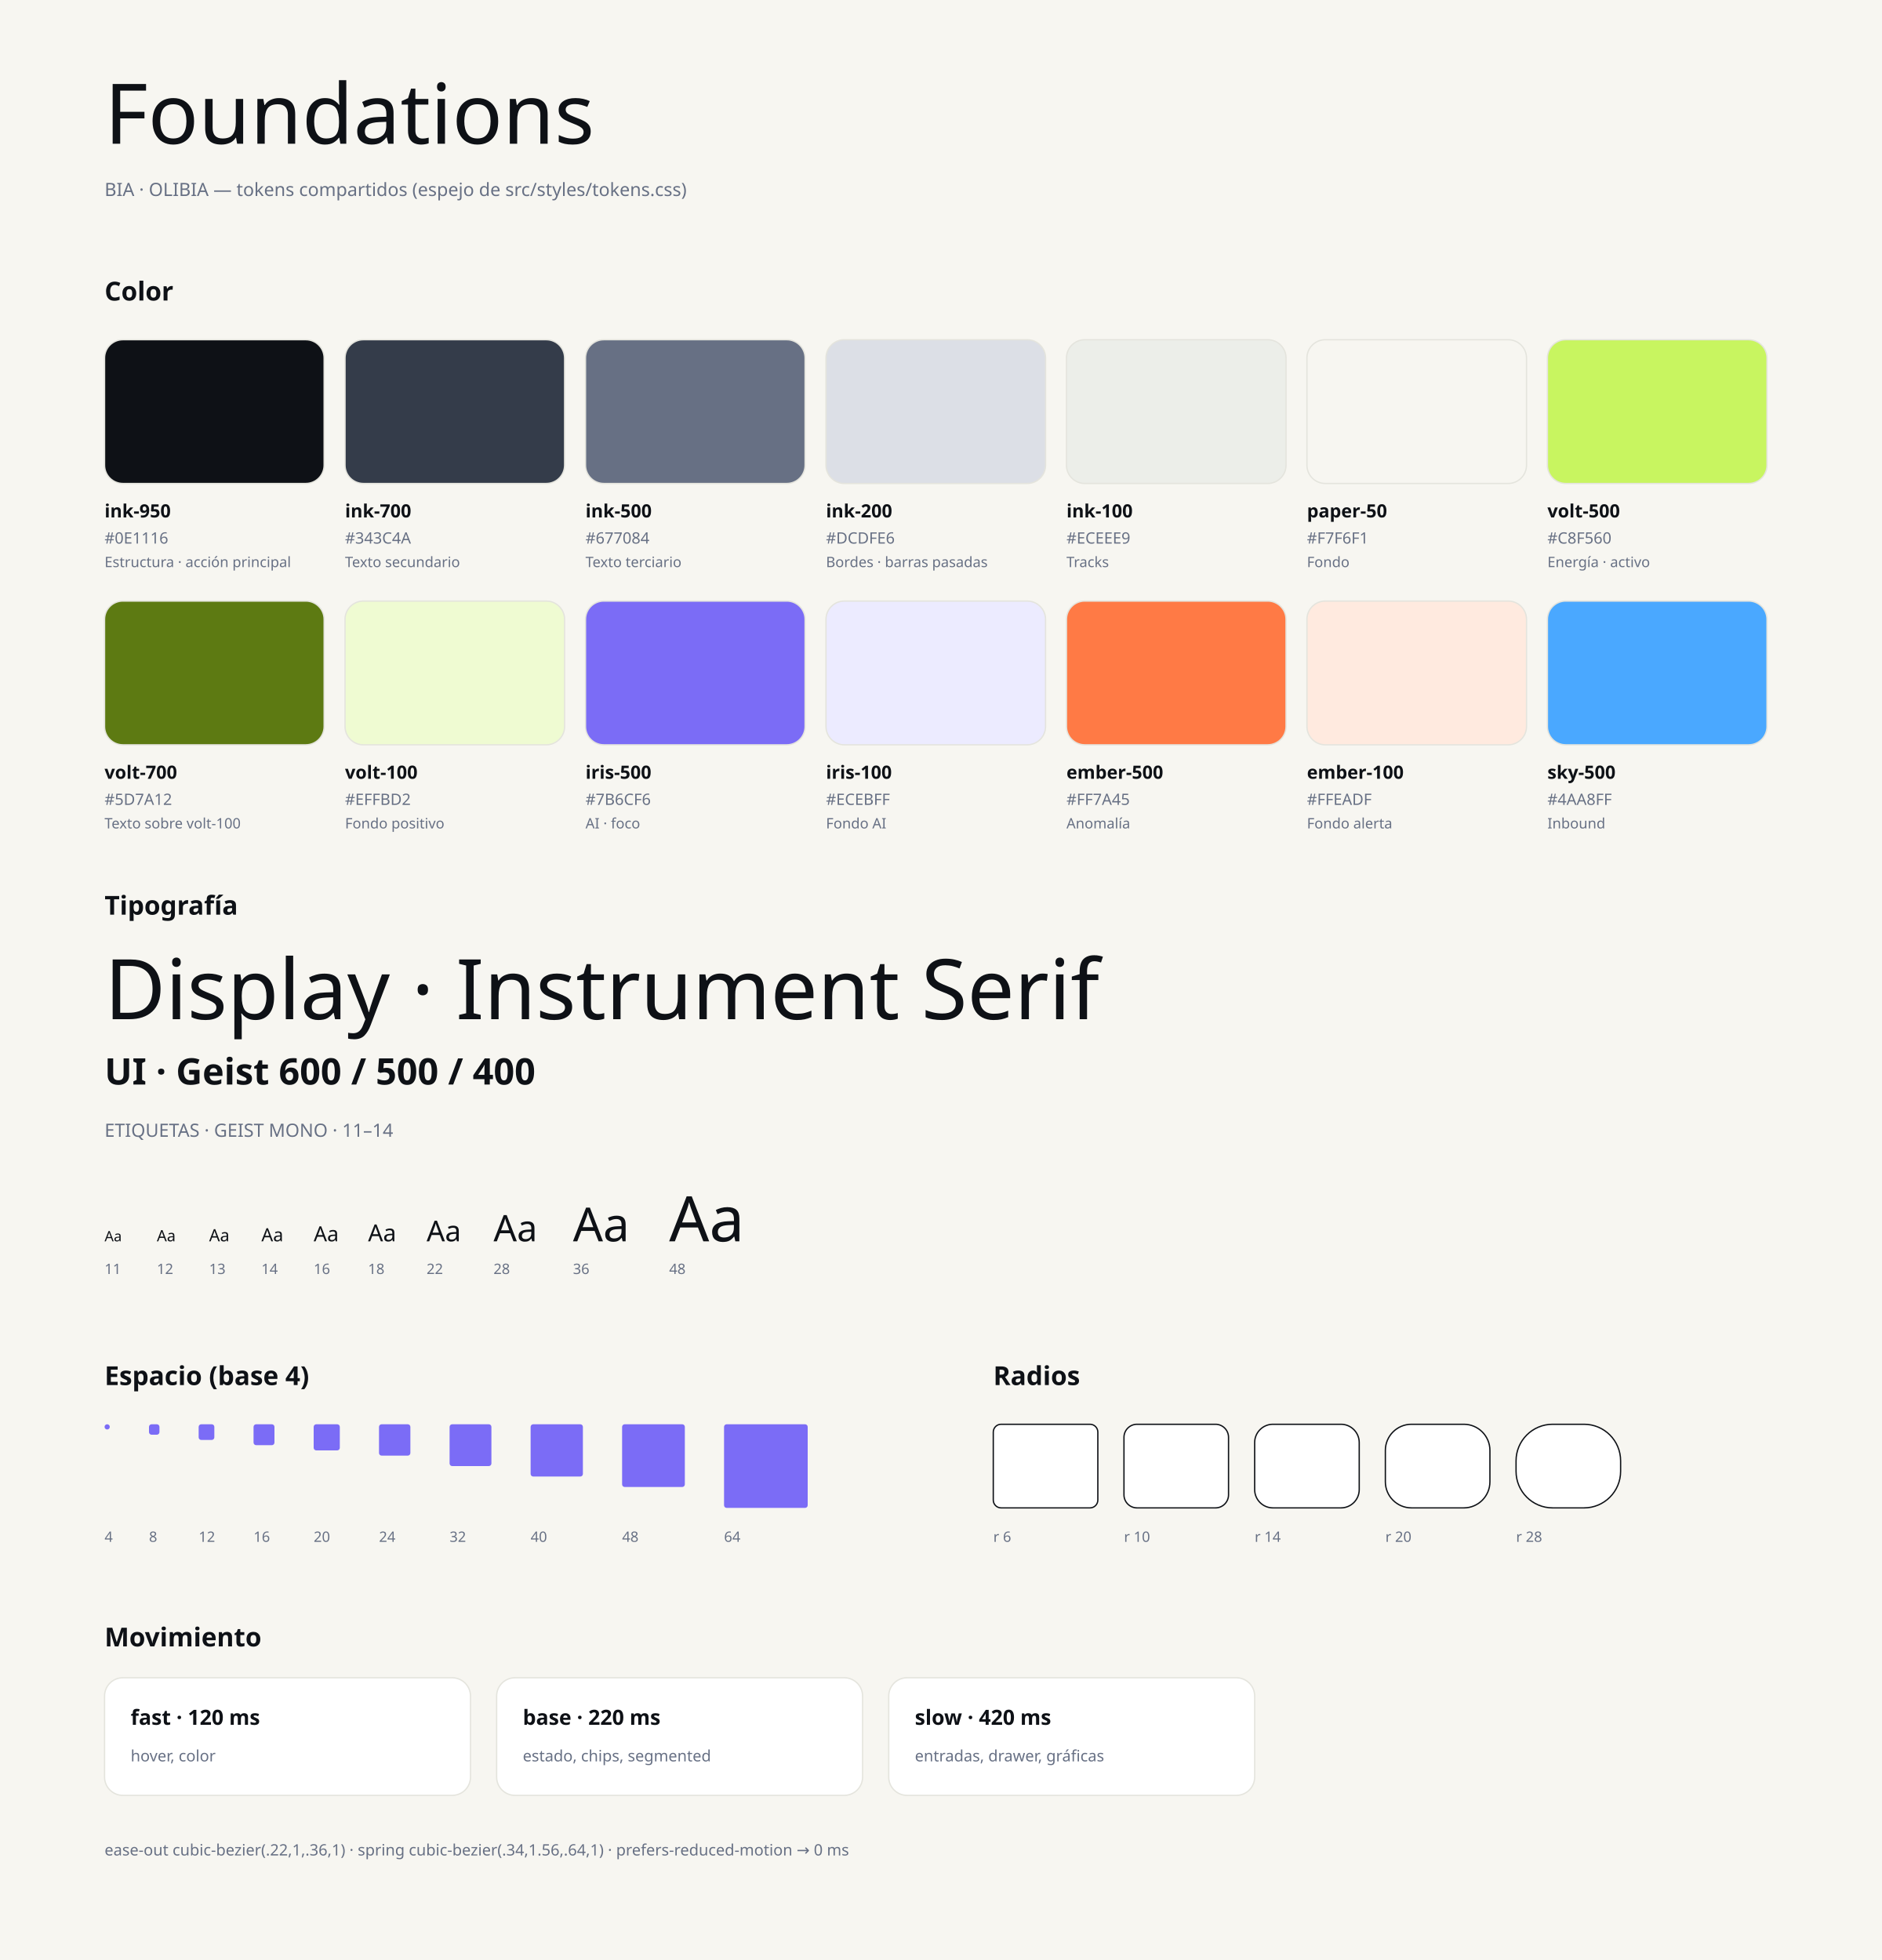
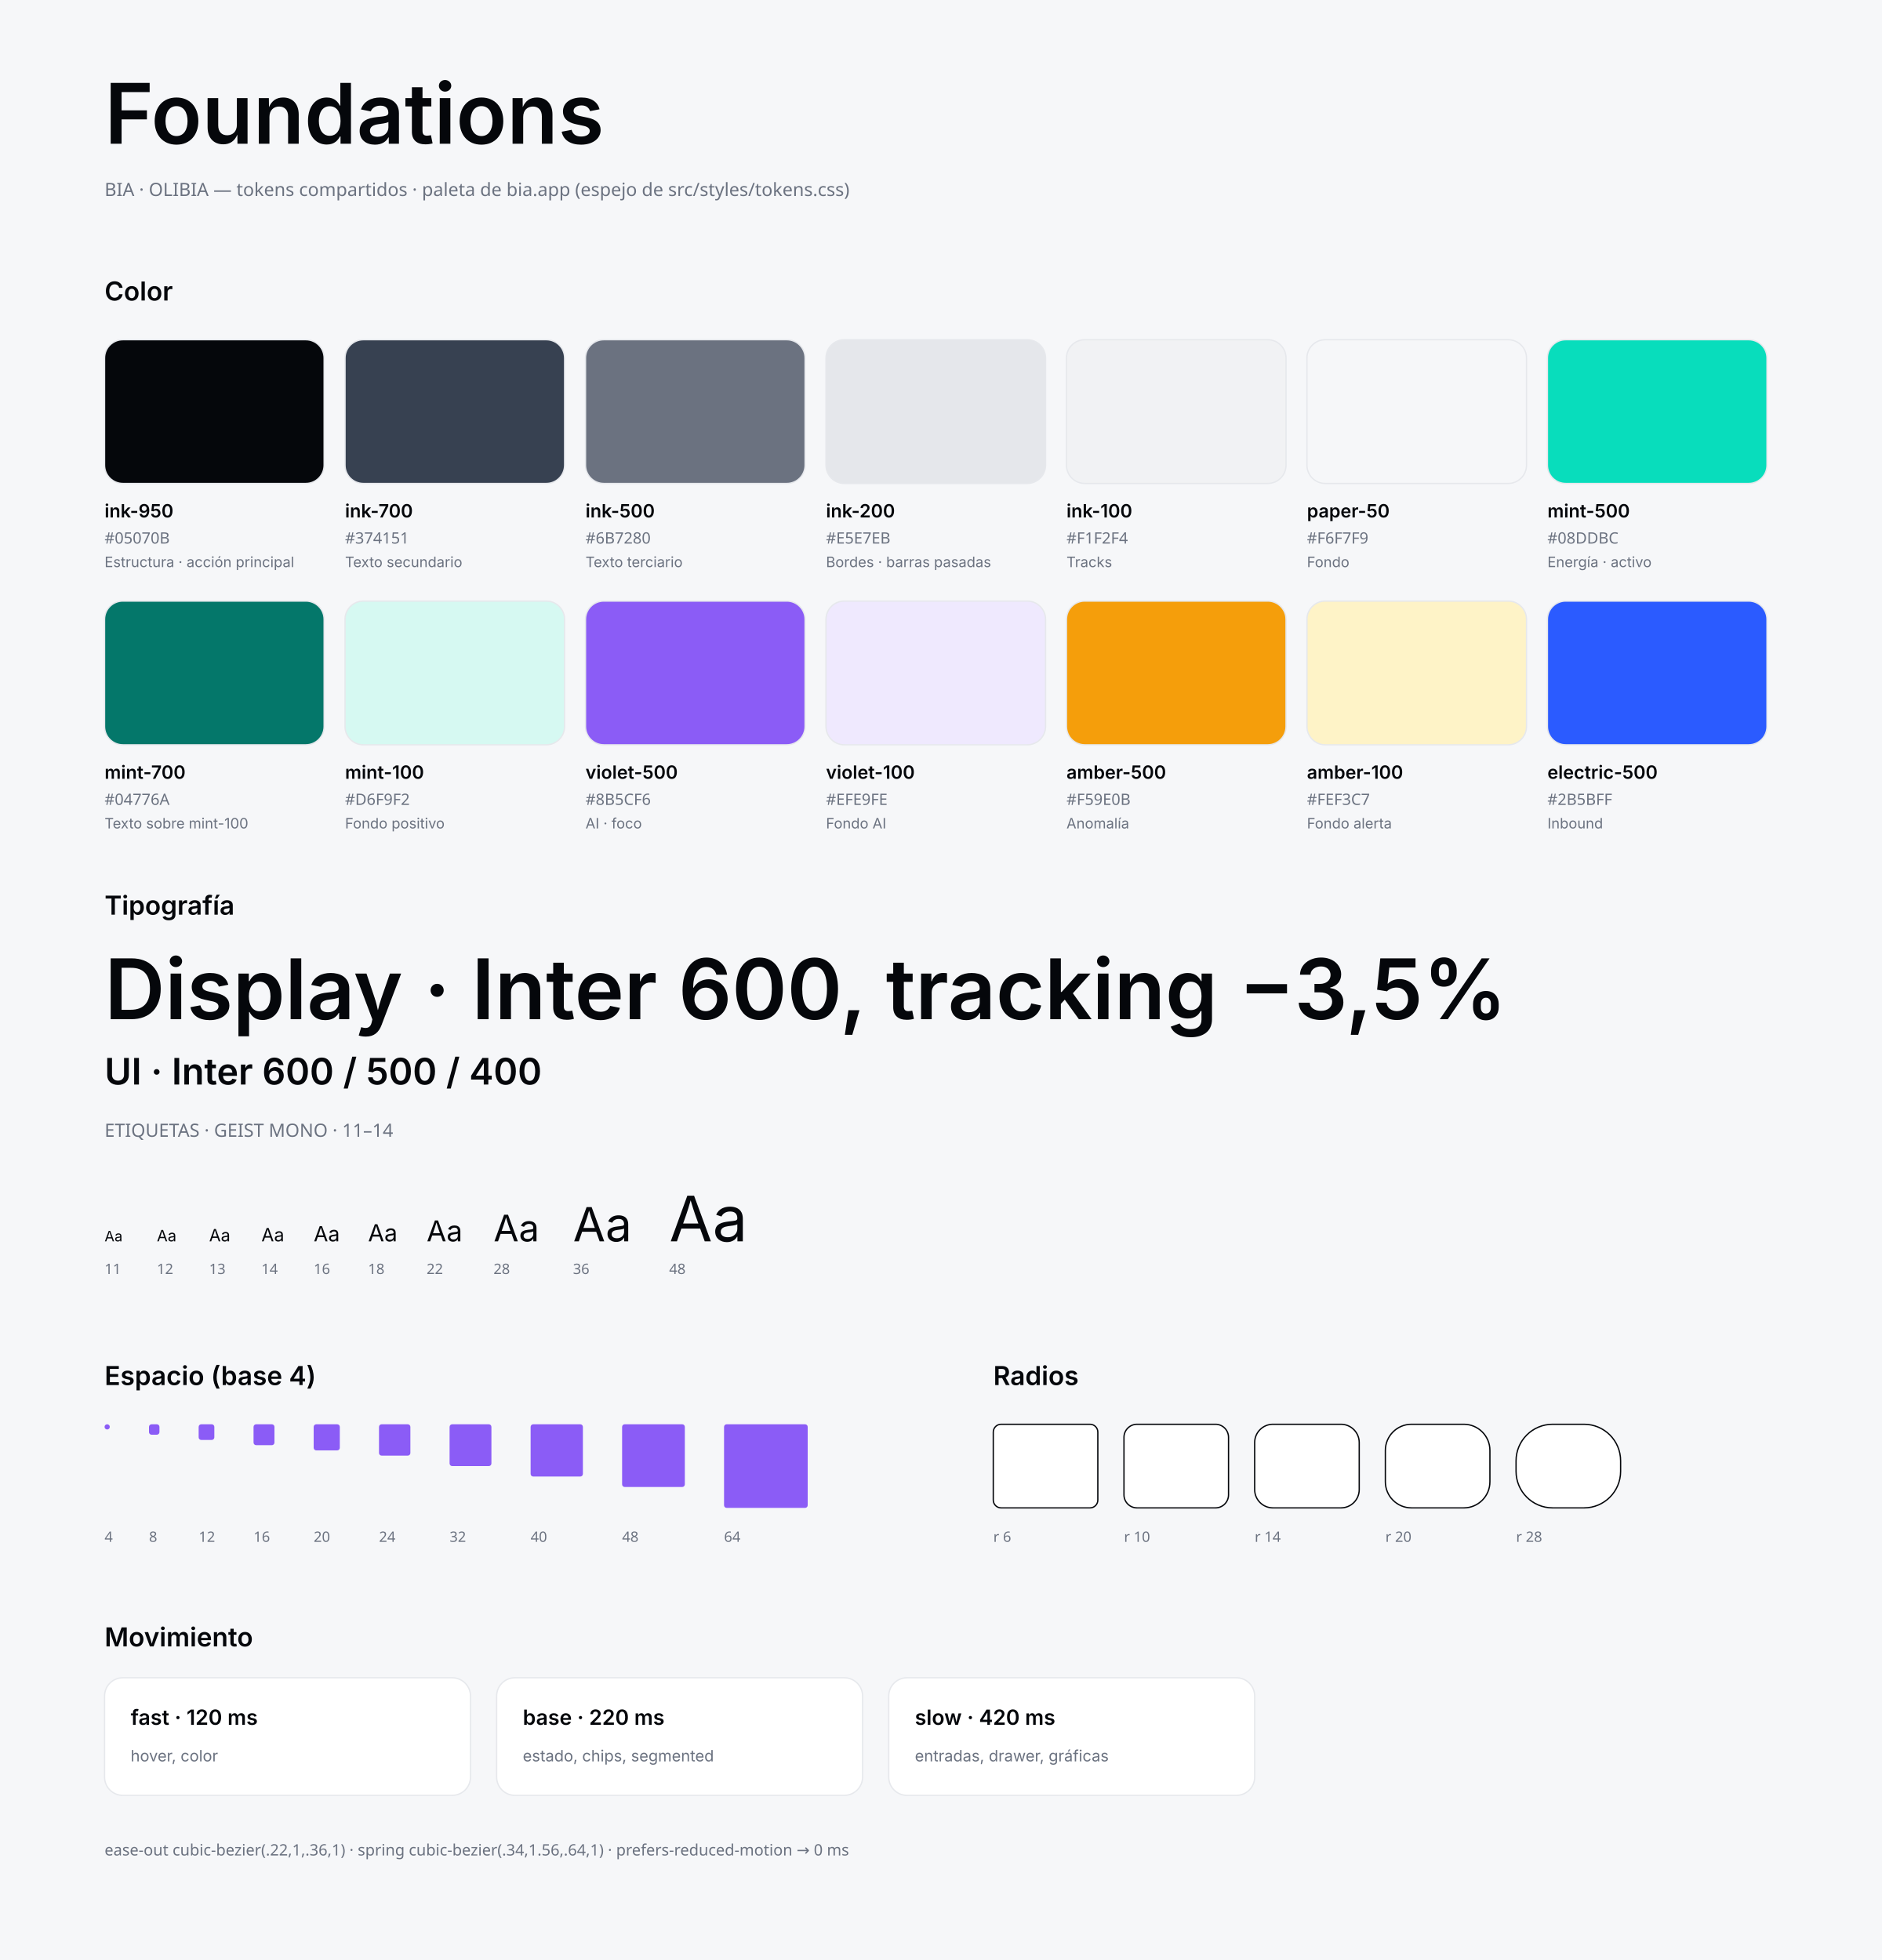
<svg xmlns="http://www.w3.org/2000/svg" width="1440" height="1500" viewBox="0 0 1440 1500">
-   <rect width="1440" height="1500" fill="#F7F6F1" />
-   <text x="80" y="110" font-family="Instrument Serif" font-size="64" fill="#0E1116">Foundations</text>
-   <text x="80" y="150" font-family="Geist Mono" font-size="14" fill="#677084">BIA · OLIBIA — tokens compartidos (espejo de src/styles/tokens.css)</text>
-   <text x="80" y="230" font-family="Geist" font-weight="600" font-size="20" fill="#0E1116">Color</text>
-   <rect x="80" y="260" width="168" height="110" rx="14" fill="#0E1116" stroke="#E4E4DD" />
-   <text x="80" y="396" font-family="Geist" font-weight="600" font-size="14" fill="#0E1116">ink-950</text>
-   <text x="80" y="416" font-family="Geist Mono" font-size="12" fill="#677084">#0E1116</text>
-   <text x="80" y="434" font-family="Geist" font-size="11" fill="#677084">Estructura · acción principal</text>
-   <rect x="264" y="260" width="168" height="110" rx="14" fill="#343C4A" stroke="#E4E4DD" />
-   <text x="264" y="396" font-family="Geist" font-weight="600" font-size="14" fill="#0E1116">ink-700</text>
-   <text x="264" y="416" font-family="Geist Mono" font-size="12" fill="#677084">#343C4A</text>
-   <text x="264" y="434" font-family="Geist" font-size="11" fill="#677084">Texto secundario</text>
-   <rect x="448" y="260" width="168" height="110" rx="14" fill="#677084" stroke="#E4E4DD" />
-   <text x="448" y="396" font-family="Geist" font-weight="600" font-size="14" fill="#0E1116">ink-500</text>
-   <text x="448" y="416" font-family="Geist Mono" font-size="12" fill="#677084">#677084</text>
-   <text x="448" y="434" font-family="Geist" font-size="11" fill="#677084">Texto terciario</text>
-   <rect x="632" y="260" width="168" height="110" rx="14" fill="#DCDFE6" stroke="#E4E4DD" />
-   <text x="632" y="396" font-family="Geist" font-weight="600" font-size="14" fill="#0E1116">ink-200</text>
-   <text x="632" y="416" font-family="Geist Mono" font-size="12" fill="#677084">#DCDFE6</text>
-   <text x="632" y="434" font-family="Geist" font-size="11" fill="#677084">Bordes · barras pasadas</text>
-   <rect x="816" y="260" width="168" height="110" rx="14" fill="#ECEEE9" stroke="#E4E4DD" />
-   <text x="816" y="396" font-family="Geist" font-weight="600" font-size="14" fill="#0E1116">ink-100</text>
-   <text x="816" y="416" font-family="Geist Mono" font-size="12" fill="#677084">#ECEEE9</text>
-   <text x="816" y="434" font-family="Geist" font-size="11" fill="#677084">Tracks</text>
-   <rect x="1000" y="260" width="168" height="110" rx="14" fill="#F7F6F1" stroke="#E4E4DD" />
-   <text x="1000" y="396" font-family="Geist" font-weight="600" font-size="14" fill="#0E1116">paper-50</text>
-   <text x="1000" y="416" font-family="Geist Mono" font-size="12" fill="#677084">#F7F6F1</text>
-   <text x="1000" y="434" font-family="Geist" font-size="11" fill="#677084">Fondo</text>
-   <rect x="1184" y="260" width="168" height="110" rx="14" fill="#C8F560" stroke="#E4E4DD" />
-   <text x="1184" y="396" font-family="Geist" font-weight="600" font-size="14" fill="#0E1116">volt-500</text>
-   <text x="1184" y="416" font-family="Geist Mono" font-size="12" fill="#677084">#C8F560</text>
-   <text x="1184" y="434" font-family="Geist" font-size="11" fill="#677084">Energía · activo</text>
-   <rect x="80" y="460" width="168" height="110" rx="14" fill="#5D7A12" stroke="#E4E4DD" />
-   <text x="80" y="596" font-family="Geist" font-weight="600" font-size="14" fill="#0E1116">volt-700</text>
-   <text x="80" y="616" font-family="Geist Mono" font-size="12" fill="#677084">#5D7A12</text>
-   <text x="80" y="634" font-family="Geist" font-size="11" fill="#677084">Texto sobre volt-100</text>
-   <rect x="264" y="460" width="168" height="110" rx="14" fill="#EFFBD2" stroke="#E4E4DD" />
-   <text x="264" y="596" font-family="Geist" font-weight="600" font-size="14" fill="#0E1116">volt-100</text>
-   <text x="264" y="616" font-family="Geist Mono" font-size="12" fill="#677084">#EFFBD2</text>
-   <text x="264" y="634" font-family="Geist" font-size="11" fill="#677084">Fondo positivo</text>
-   <rect x="448" y="460" width="168" height="110" rx="14" fill="#7B6CF6" stroke="#E4E4DD" />
-   <text x="448" y="596" font-family="Geist" font-weight="600" font-size="14" fill="#0E1116">iris-500</text>
-   <text x="448" y="616" font-family="Geist Mono" font-size="12" fill="#677084">#7B6CF6</text>
-   <text x="448" y="634" font-family="Geist" font-size="11" fill="#677084">AI · foco</text>
-   <rect x="632" y="460" width="168" height="110" rx="14" fill="#ECEBFF" stroke="#E4E4DD" />
-   <text x="632" y="596" font-family="Geist" font-weight="600" font-size="14" fill="#0E1116">iris-100</text>
-   <text x="632" y="616" font-family="Geist Mono" font-size="12" fill="#677084">#ECEBFF</text>
-   <text x="632" y="634" font-family="Geist" font-size="11" fill="#677084">Fondo AI</text>
-   <rect x="816" y="460" width="168" height="110" rx="14" fill="#FF7A45" stroke="#E4E4DD" />
-   <text x="816" y="596" font-family="Geist" font-weight="600" font-size="14" fill="#0E1116">ember-500</text>
-   <text x="816" y="616" font-family="Geist Mono" font-size="12" fill="#677084">#FF7A45</text>
-   <text x="816" y="634" font-family="Geist" font-size="11" fill="#677084">Anomalía</text>
-   <rect x="1000" y="460" width="168" height="110" rx="14" fill="#FFEADF" stroke="#E4E4DD" />
-   <text x="1000" y="596" font-family="Geist" font-weight="600" font-size="14" fill="#0E1116">ember-100</text>
-   <text x="1000" y="616" font-family="Geist Mono" font-size="12" fill="#677084">#FFEADF</text>
-   <text x="1000" y="634" font-family="Geist" font-size="11" fill="#677084">Fondo alerta</text>
-   <rect x="1184" y="460" width="168" height="110" rx="14" fill="#4AA8FF" stroke="#E4E4DD" />
-   <text x="1184" y="596" font-family="Geist" font-weight="600" font-size="14" fill="#0E1116">sky-500</text>
-   <text x="1184" y="616" font-family="Geist Mono" font-size="12" fill="#677084">#4AA8FF</text>
-   <text x="1184" y="634" font-family="Geist" font-size="11" fill="#677084">Inbound</text>
-   <text x="80" y="700" font-family="Geist" font-weight="600" font-size="20" fill="#0E1116">Tipografía</text>
-   <text x="80" y="780" font-family="Instrument Serif" font-size="64" fill="#0E1116">Display · Instrument Serif</text>
-   <text x="80" y="830" font-family="Geist" font-weight="600" font-size="28" fill="#0E1116">UI · Geist 600 / 500 / 400</text>
-   <text x="80" y="870" font-family="Geist Mono" font-size="14" fill="#677084">ETIQUETAS · GEIST MONO · 11–14</text>
-   <text x="80" y="950" font-family="Geist" font-size="11" fill="#0E1116">Aa</text>
-   <text x="80" y="975" font-family="Geist Mono" font-size="11" fill="#677084">11</text>
-   <text x="120" y="950" font-family="Geist" font-size="12" fill="#0E1116">Aa</text>
-   <text x="120" y="975" font-family="Geist Mono" font-size="11" fill="#677084">12</text>
-   <text x="160" y="950" font-family="Geist" font-size="13" fill="#0E1116">Aa</text>
-   <text x="160" y="975" font-family="Geist Mono" font-size="11" fill="#677084">13</text>
-   <text x="200" y="950" font-family="Geist" font-size="14" fill="#0E1116">Aa</text>
-   <text x="200" y="975" font-family="Geist Mono" font-size="11" fill="#677084">14</text>
-   <text x="240" y="950" font-family="Geist" font-size="16" fill="#0E1116">Aa</text>
-   <text x="240" y="975" font-family="Geist Mono" font-size="11" fill="#677084">16</text>
-   <text x="281.6" y="950" font-family="Geist" font-size="18" fill="#0E1116">Aa</text>
-   <text x="281.6" y="975" font-family="Geist Mono" font-size="11" fill="#677084">18</text>
-   <text x="326.4" y="950" font-family="Geist" font-size="22" fill="#0E1116">Aa</text>
-   <text x="326.4" y="975" font-family="Geist Mono" font-size="11" fill="#677084">22</text>
-   <text x="377.6" y="950" font-family="Geist" font-size="28" fill="#0E1116">Aa</text>
-   <text x="377.6" y="975" font-family="Geist Mono" font-size="11" fill="#677084">28</text>
-   <text x="438.4" y="950" font-family="Geist" font-size="36" fill="#0E1116">Aa</text>
-   <text x="438.4" y="975" font-family="Geist Mono" font-size="11" fill="#677084">36</text>
-   <text x="512.0" y="950" font-family="Geist" font-size="48" fill="#0E1116">Aa</text>
-   <text x="512.0" y="975" font-family="Geist Mono" font-size="11" fill="#677084">48</text>
-   <text x="80" y="1060" font-family="Geist" font-weight="600" font-size="20" fill="#0E1116">Espacio (base 4)</text>
-   <rect x="80" y="1090" width="4" height="4" fill="#7B6CF6" rx="2" />
-   <text x="80" y="1180" font-family="Geist Mono" font-size="11" fill="#677084">4</text>
-   <rect x="114" y="1090" width="8" height="8" fill="#7B6CF6" rx="2" />
-   <text x="114" y="1180" font-family="Geist Mono" font-size="11" fill="#677084">8</text>
-   <rect x="152" y="1090" width="12" height="12" fill="#7B6CF6" rx="2" />
-   <text x="152" y="1180" font-family="Geist Mono" font-size="11" fill="#677084">12</text>
-   <rect x="194" y="1090" width="16" height="16" fill="#7B6CF6" rx="2" />
-   <text x="194" y="1180" font-family="Geist Mono" font-size="11" fill="#677084">16</text>
-   <rect x="240" y="1090" width="20" height="20" fill="#7B6CF6" rx="2" />
-   <text x="240" y="1180" font-family="Geist Mono" font-size="11" fill="#677084">20</text>
-   <rect x="290" y="1090" width="24" height="24" fill="#7B6CF6" rx="2" />
-   <text x="290" y="1180" font-family="Geist Mono" font-size="11" fill="#677084">24</text>
-   <rect x="344" y="1090" width="32" height="32" fill="#7B6CF6" rx="2" />
-   <text x="344" y="1180" font-family="Geist Mono" font-size="11" fill="#677084">32</text>
-   <rect x="406" y="1090" width="40" height="40" fill="#7B6CF6" rx="2" />
-   <text x="406" y="1180" font-family="Geist Mono" font-size="11" fill="#677084">40</text>
-   <rect x="476" y="1090" width="48" height="48" fill="#7B6CF6" rx="2" />
-   <text x="476" y="1180" font-family="Geist Mono" font-size="11" fill="#677084">48</text>
-   <rect x="554" y="1090" width="64" height="64" fill="#7B6CF6" rx="2" />
-   <text x="554" y="1180" font-family="Geist Mono" font-size="11" fill="#677084">64</text>
-   <text x="760" y="1060" font-family="Geist" font-weight="600" font-size="20" fill="#0E1116">Radios</text>
-   <rect x="760" y="1090" width="80" height="64" rx="6" fill="#FFFFFF" stroke="#0E1116" />
-   <text x="760" y="1180" font-family="Geist Mono" font-size="11" fill="#677084">r 6</text>
-   <rect x="860" y="1090" width="80" height="64" rx="10" fill="#FFFFFF" stroke="#0E1116" />
-   <text x="860" y="1180" font-family="Geist Mono" font-size="11" fill="#677084">r 10</text>
-   <rect x="960" y="1090" width="80" height="64" rx="14" fill="#FFFFFF" stroke="#0E1116" />
-   <text x="960" y="1180" font-family="Geist Mono" font-size="11" fill="#677084">r 14</text>
-   <rect x="1060" y="1090" width="80" height="64" rx="20" fill="#FFFFFF" stroke="#0E1116" />
-   <text x="1060" y="1180" font-family="Geist Mono" font-size="11" fill="#677084">r 20</text>
-   <rect x="1160" y="1090" width="80" height="64" rx="28" fill="#FFFFFF" stroke="#0E1116" />
-   <text x="1160" y="1180" font-family="Geist Mono" font-size="11" fill="#677084">r 28</text>
-   <text x="80" y="1260" font-family="Geist" font-weight="600" font-size="20" fill="#0E1116">Movimiento</text>
-   <rect x="80" y="1284" width="280" height="90" rx="14" fill="#FFFFFF" stroke="#E4E4DD" />
-   <text x="100" y="1320" font-family="Geist" font-weight="600" font-size="16" fill="#0E1116">fast · 120 ms</text>
-   <text x="100" y="1348" font-family="Geist" font-size="12" fill="#677084">hover, color</text>
-   <rect x="380" y="1284" width="280" height="90" rx="14" fill="#FFFFFF" stroke="#E4E4DD" />
-   <text x="400" y="1320" font-family="Geist" font-weight="600" font-size="16" fill="#0E1116">base · 220 ms</text>
-   <text x="400" y="1348" font-family="Geist" font-size="12" fill="#677084">estado, chips, segmented</text>
-   <rect x="680" y="1284" width="280" height="90" rx="14" fill="#FFFFFF" stroke="#E4E4DD" />
-   <text x="700" y="1320" font-family="Geist" font-weight="600" font-size="16" fill="#0E1116">slow · 420 ms</text>
-   <text x="700" y="1348" font-family="Geist" font-size="12" fill="#677084">entradas, drawer, gráficas</text>
-   <text x="80" y="1420" font-family="Geist Mono" font-size="12" fill="#677084">ease-out cubic-bezier(.22,1,.36,1) · spring cubic-bezier(.34,1.56,.64,1) · prefers-reduced-motion → 0 ms</text>
+   <rect width="1440" height="1500" fill="#F6F7F9" />
+   <text x="80" y="110" font-family="Inter" font-weight="600" font-size="64" fill="#05070B">Foundations</text>
+   <text x="80" y="150" font-family="Geist Mono" font-size="14" fill="#6B7280">BIA · OLIBIA — tokens compartidos · paleta de bia.app (espejo de src/styles/tokens.css)</text>
+   <text x="80" y="230" font-family="Inter" font-weight="600" font-size="20" fill="#05070B">Color</text>
+   <rect x="80" y="260" width="168" height="110" rx="14" fill="#05070B" stroke="#E6E8EC" />
+   <text x="80" y="396" font-family="Inter" font-weight="600" font-size="14" fill="#05070B">ink-950</text>
+   <text x="80" y="416" font-family="Geist Mono" font-size="12" fill="#6B7280">#05070B</text>
+   <text x="80" y="434" font-family="Inter" font-size="11" fill="#6B7280">Estructura · acción principal</text>
+   <rect x="264" y="260" width="168" height="110" rx="14" fill="#374151" stroke="#E6E8EC" />
+   <text x="264" y="396" font-family="Inter" font-weight="600" font-size="14" fill="#05070B">ink-700</text>
+   <text x="264" y="416" font-family="Geist Mono" font-size="12" fill="#6B7280">#374151</text>
+   <text x="264" y="434" font-family="Inter" font-size="11" fill="#6B7280">Texto secundario</text>
+   <rect x="448" y="260" width="168" height="110" rx="14" fill="#6B7280" stroke="#E6E8EC" />
+   <text x="448" y="396" font-family="Inter" font-weight="600" font-size="14" fill="#05070B">ink-500</text>
+   <text x="448" y="416" font-family="Geist Mono" font-size="12" fill="#6B7280">#6B7280</text>
+   <text x="448" y="434" font-family="Inter" font-size="11" fill="#6B7280">Texto terciario</text>
+   <rect x="632" y="260" width="168" height="110" rx="14" fill="#E5E7EB" stroke="#E6E8EC" />
+   <text x="632" y="396" font-family="Inter" font-weight="600" font-size="14" fill="#05070B">ink-200</text>
+   <text x="632" y="416" font-family="Geist Mono" font-size="12" fill="#6B7280">#E5E7EB</text>
+   <text x="632" y="434" font-family="Inter" font-size="11" fill="#6B7280">Bordes · barras pasadas</text>
+   <rect x="816" y="260" width="168" height="110" rx="14" fill="#F1F2F4" stroke="#E6E8EC" />
+   <text x="816" y="396" font-family="Inter" font-weight="600" font-size="14" fill="#05070B">ink-100</text>
+   <text x="816" y="416" font-family="Geist Mono" font-size="12" fill="#6B7280">#F1F2F4</text>
+   <text x="816" y="434" font-family="Inter" font-size="11" fill="#6B7280">Tracks</text>
+   <rect x="1000" y="260" width="168" height="110" rx="14" fill="#F6F7F9" stroke="#E6E8EC" />
+   <text x="1000" y="396" font-family="Inter" font-weight="600" font-size="14" fill="#05070B">paper-50</text>
+   <text x="1000" y="416" font-family="Geist Mono" font-size="12" fill="#6B7280">#F6F7F9</text>
+   <text x="1000" y="434" font-family="Inter" font-size="11" fill="#6B7280">Fondo</text>
+   <rect x="1184" y="260" width="168" height="110" rx="14" fill="#08DDBC" stroke="#E6E8EC" />
+   <text x="1184" y="396" font-family="Inter" font-weight="600" font-size="14" fill="#05070B">mint-500</text>
+   <text x="1184" y="416" font-family="Geist Mono" font-size="12" fill="#6B7280">#08DDBC</text>
+   <text x="1184" y="434" font-family="Inter" font-size="11" fill="#6B7280">Energía · activo</text>
+   <rect x="80" y="460" width="168" height="110" rx="14" fill="#04776A" stroke="#E6E8EC" />
+   <text x="80" y="596" font-family="Inter" font-weight="600" font-size="14" fill="#05070B">mint-700</text>
+   <text x="80" y="616" font-family="Geist Mono" font-size="12" fill="#6B7280">#04776A</text>
+   <text x="80" y="634" font-family="Inter" font-size="11" fill="#6B7280">Texto sobre mint-100</text>
+   <rect x="264" y="460" width="168" height="110" rx="14" fill="#D6F9F2" stroke="#E6E8EC" />
+   <text x="264" y="596" font-family="Inter" font-weight="600" font-size="14" fill="#05070B">mint-100</text>
+   <text x="264" y="616" font-family="Geist Mono" font-size="12" fill="#6B7280">#D6F9F2</text>
+   <text x="264" y="634" font-family="Inter" font-size="11" fill="#6B7280">Fondo positivo</text>
+   <rect x="448" y="460" width="168" height="110" rx="14" fill="#8B5CF6" stroke="#E6E8EC" />
+   <text x="448" y="596" font-family="Inter" font-weight="600" font-size="14" fill="#05070B">violet-500</text>
+   <text x="448" y="616" font-family="Geist Mono" font-size="12" fill="#6B7280">#8B5CF6</text>
+   <text x="448" y="634" font-family="Inter" font-size="11" fill="#6B7280">AI · foco</text>
+   <rect x="632" y="460" width="168" height="110" rx="14" fill="#EFE9FE" stroke="#E6E8EC" />
+   <text x="632" y="596" font-family="Inter" font-weight="600" font-size="14" fill="#05070B">violet-100</text>
+   <text x="632" y="616" font-family="Geist Mono" font-size="12" fill="#6B7280">#EFE9FE</text>
+   <text x="632" y="634" font-family="Inter" font-size="11" fill="#6B7280">Fondo AI</text>
+   <rect x="816" y="460" width="168" height="110" rx="14" fill="#F59E0B" stroke="#E6E8EC" />
+   <text x="816" y="596" font-family="Inter" font-weight="600" font-size="14" fill="#05070B">amber-500</text>
+   <text x="816" y="616" font-family="Geist Mono" font-size="12" fill="#6B7280">#F59E0B</text>
+   <text x="816" y="634" font-family="Inter" font-size="11" fill="#6B7280">Anomalía</text>
+   <rect x="1000" y="460" width="168" height="110" rx="14" fill="#FEF3C7" stroke="#E6E8EC" />
+   <text x="1000" y="596" font-family="Inter" font-weight="600" font-size="14" fill="#05070B">amber-100</text>
+   <text x="1000" y="616" font-family="Geist Mono" font-size="12" fill="#6B7280">#FEF3C7</text>
+   <text x="1000" y="634" font-family="Inter" font-size="11" fill="#6B7280">Fondo alerta</text>
+   <rect x="1184" y="460" width="168" height="110" rx="14" fill="#2B5BFF" stroke="#E6E8EC" />
+   <text x="1184" y="596" font-family="Inter" font-weight="600" font-size="14" fill="#05070B">electric-500</text>
+   <text x="1184" y="616" font-family="Geist Mono" font-size="12" fill="#6B7280">#2B5BFF</text>
+   <text x="1184" y="634" font-family="Inter" font-size="11" fill="#6B7280">Inbound</text>
+   <text x="80" y="700" font-family="Inter" font-weight="600" font-size="20" fill="#05070B">Tipografía</text>
+   <text x="80" y="780" font-family="Inter" font-weight="600" font-size="64" fill="#05070B">Display · Inter 600, tracking −3,5%</text>
+   <text x="80" y="830" font-family="Inter" font-weight="600" font-size="28" fill="#05070B">UI · Inter 600 / 500 / 400</text>
+   <text x="80" y="870" font-family="Geist Mono" font-size="14" fill="#6B7280">ETIQUETAS · GEIST MONO · 11–14</text>
+   <text x="80" y="950" font-family="Inter" font-size="11" fill="#05070B">Aa</text>
+   <text x="80" y="975" font-family="Geist Mono" font-size="11" fill="#6B7280">11</text>
+   <text x="120" y="950" font-family="Inter" font-size="12" fill="#05070B">Aa</text>
+   <text x="120" y="975" font-family="Geist Mono" font-size="11" fill="#6B7280">12</text>
+   <text x="160" y="950" font-family="Inter" font-size="13" fill="#05070B">Aa</text>
+   <text x="160" y="975" font-family="Geist Mono" font-size="11" fill="#6B7280">13</text>
+   <text x="200" y="950" font-family="Inter" font-size="14" fill="#05070B">Aa</text>
+   <text x="200" y="975" font-family="Geist Mono" font-size="11" fill="#6B7280">14</text>
+   <text x="240" y="950" font-family="Inter" font-size="16" fill="#05070B">Aa</text>
+   <text x="240" y="975" font-family="Geist Mono" font-size="11" fill="#6B7280">16</text>
+   <text x="281.6" y="950" font-family="Inter" font-size="18" fill="#05070B">Aa</text>
+   <text x="281.6" y="975" font-family="Geist Mono" font-size="11" fill="#6B7280">18</text>
+   <text x="326.4" y="950" font-family="Inter" font-size="22" fill="#05070B">Aa</text>
+   <text x="326.4" y="975" font-family="Geist Mono" font-size="11" fill="#6B7280">22</text>
+   <text x="377.6" y="950" font-family="Inter" font-size="28" fill="#05070B">Aa</text>
+   <text x="377.6" y="975" font-family="Geist Mono" font-size="11" fill="#6B7280">28</text>
+   <text x="438.4" y="950" font-family="Inter" font-size="36" fill="#05070B">Aa</text>
+   <text x="438.4" y="975" font-family="Geist Mono" font-size="11" fill="#6B7280">36</text>
+   <text x="512.0" y="950" font-family="Inter" font-size="48" fill="#05070B">Aa</text>
+   <text x="512.0" y="975" font-family="Geist Mono" font-size="11" fill="#6B7280">48</text>
+   <text x="80" y="1060" font-family="Inter" font-weight="600" font-size="20" fill="#05070B">Espacio (base 4)</text>
+   <rect x="80" y="1090" width="4" height="4" fill="#8B5CF6" rx="2" />
+   <text x="80" y="1180" font-family="Geist Mono" font-size="11" fill="#6B7280">4</text>
+   <rect x="114" y="1090" width="8" height="8" fill="#8B5CF6" rx="2" />
+   <text x="114" y="1180" font-family="Geist Mono" font-size="11" fill="#6B7280">8</text>
+   <rect x="152" y="1090" width="12" height="12" fill="#8B5CF6" rx="2" />
+   <text x="152" y="1180" font-family="Geist Mono" font-size="11" fill="#6B7280">12</text>
+   <rect x="194" y="1090" width="16" height="16" fill="#8B5CF6" rx="2" />
+   <text x="194" y="1180" font-family="Geist Mono" font-size="11" fill="#6B7280">16</text>
+   <rect x="240" y="1090" width="20" height="20" fill="#8B5CF6" rx="2" />
+   <text x="240" y="1180" font-family="Geist Mono" font-size="11" fill="#6B7280">20</text>
+   <rect x="290" y="1090" width="24" height="24" fill="#8B5CF6" rx="2" />
+   <text x="290" y="1180" font-family="Geist Mono" font-size="11" fill="#6B7280">24</text>
+   <rect x="344" y="1090" width="32" height="32" fill="#8B5CF6" rx="2" />
+   <text x="344" y="1180" font-family="Geist Mono" font-size="11" fill="#6B7280">32</text>
+   <rect x="406" y="1090" width="40" height="40" fill="#8B5CF6" rx="2" />
+   <text x="406" y="1180" font-family="Geist Mono" font-size="11" fill="#6B7280">40</text>
+   <rect x="476" y="1090" width="48" height="48" fill="#8B5CF6" rx="2" />
+   <text x="476" y="1180" font-family="Geist Mono" font-size="11" fill="#6B7280">48</text>
+   <rect x="554" y="1090" width="64" height="64" fill="#8B5CF6" rx="2" />
+   <text x="554" y="1180" font-family="Geist Mono" font-size="11" fill="#6B7280">64</text>
+   <text x="760" y="1060" font-family="Inter" font-weight="600" font-size="20" fill="#05070B">Radios</text>
+   <rect x="760" y="1090" width="80" height="64" rx="6" fill="#FFFFFF" stroke="#05070B" />
+   <text x="760" y="1180" font-family="Geist Mono" font-size="11" fill="#6B7280">r 6</text>
+   <rect x="860" y="1090" width="80" height="64" rx="10" fill="#FFFFFF" stroke="#05070B" />
+   <text x="860" y="1180" font-family="Geist Mono" font-size="11" fill="#6B7280">r 10</text>
+   <rect x="960" y="1090" width="80" height="64" rx="14" fill="#FFFFFF" stroke="#05070B" />
+   <text x="960" y="1180" font-family="Geist Mono" font-size="11" fill="#6B7280">r 14</text>
+   <rect x="1060" y="1090" width="80" height="64" rx="20" fill="#FFFFFF" stroke="#05070B" />
+   <text x="1060" y="1180" font-family="Geist Mono" font-size="11" fill="#6B7280">r 20</text>
+   <rect x="1160" y="1090" width="80" height="64" rx="28" fill="#FFFFFF" stroke="#05070B" />
+   <text x="1160" y="1180" font-family="Geist Mono" font-size="11" fill="#6B7280">r 28</text>
+   <text x="80" y="1260" font-family="Inter" font-weight="600" font-size="20" fill="#05070B">Movimiento</text>
+   <rect x="80" y="1284" width="280" height="90" rx="14" fill="#FFFFFF" stroke="#E6E8EC" />
+   <text x="100" y="1320" font-family="Inter" font-weight="600" font-size="16" fill="#05070B">fast · 120 ms</text>
+   <text x="100" y="1348" font-family="Inter" font-size="12" fill="#6B7280">hover, color</text>
+   <rect x="380" y="1284" width="280" height="90" rx="14" fill="#FFFFFF" stroke="#E6E8EC" />
+   <text x="400" y="1320" font-family="Inter" font-weight="600" font-size="16" fill="#05070B">base · 220 ms</text>
+   <text x="400" y="1348" font-family="Inter" font-size="12" fill="#6B7280">estado, chips, segmented</text>
+   <rect x="680" y="1284" width="280" height="90" rx="14" fill="#FFFFFF" stroke="#E6E8EC" />
+   <text x="700" y="1320" font-family="Inter" font-weight="600" font-size="16" fill="#05070B">slow · 420 ms</text>
+   <text x="700" y="1348" font-family="Inter" font-size="12" fill="#6B7280">entradas, drawer, gráficas</text>
+   <text x="80" y="1420" font-family="Geist Mono" font-size="12" fill="#6B7280">ease-out cubic-bezier(.22,1,.36,1) · spring cubic-bezier(.34,1.56,.64,1) · prefers-reduced-motion → 0 ms</text>
</svg>
